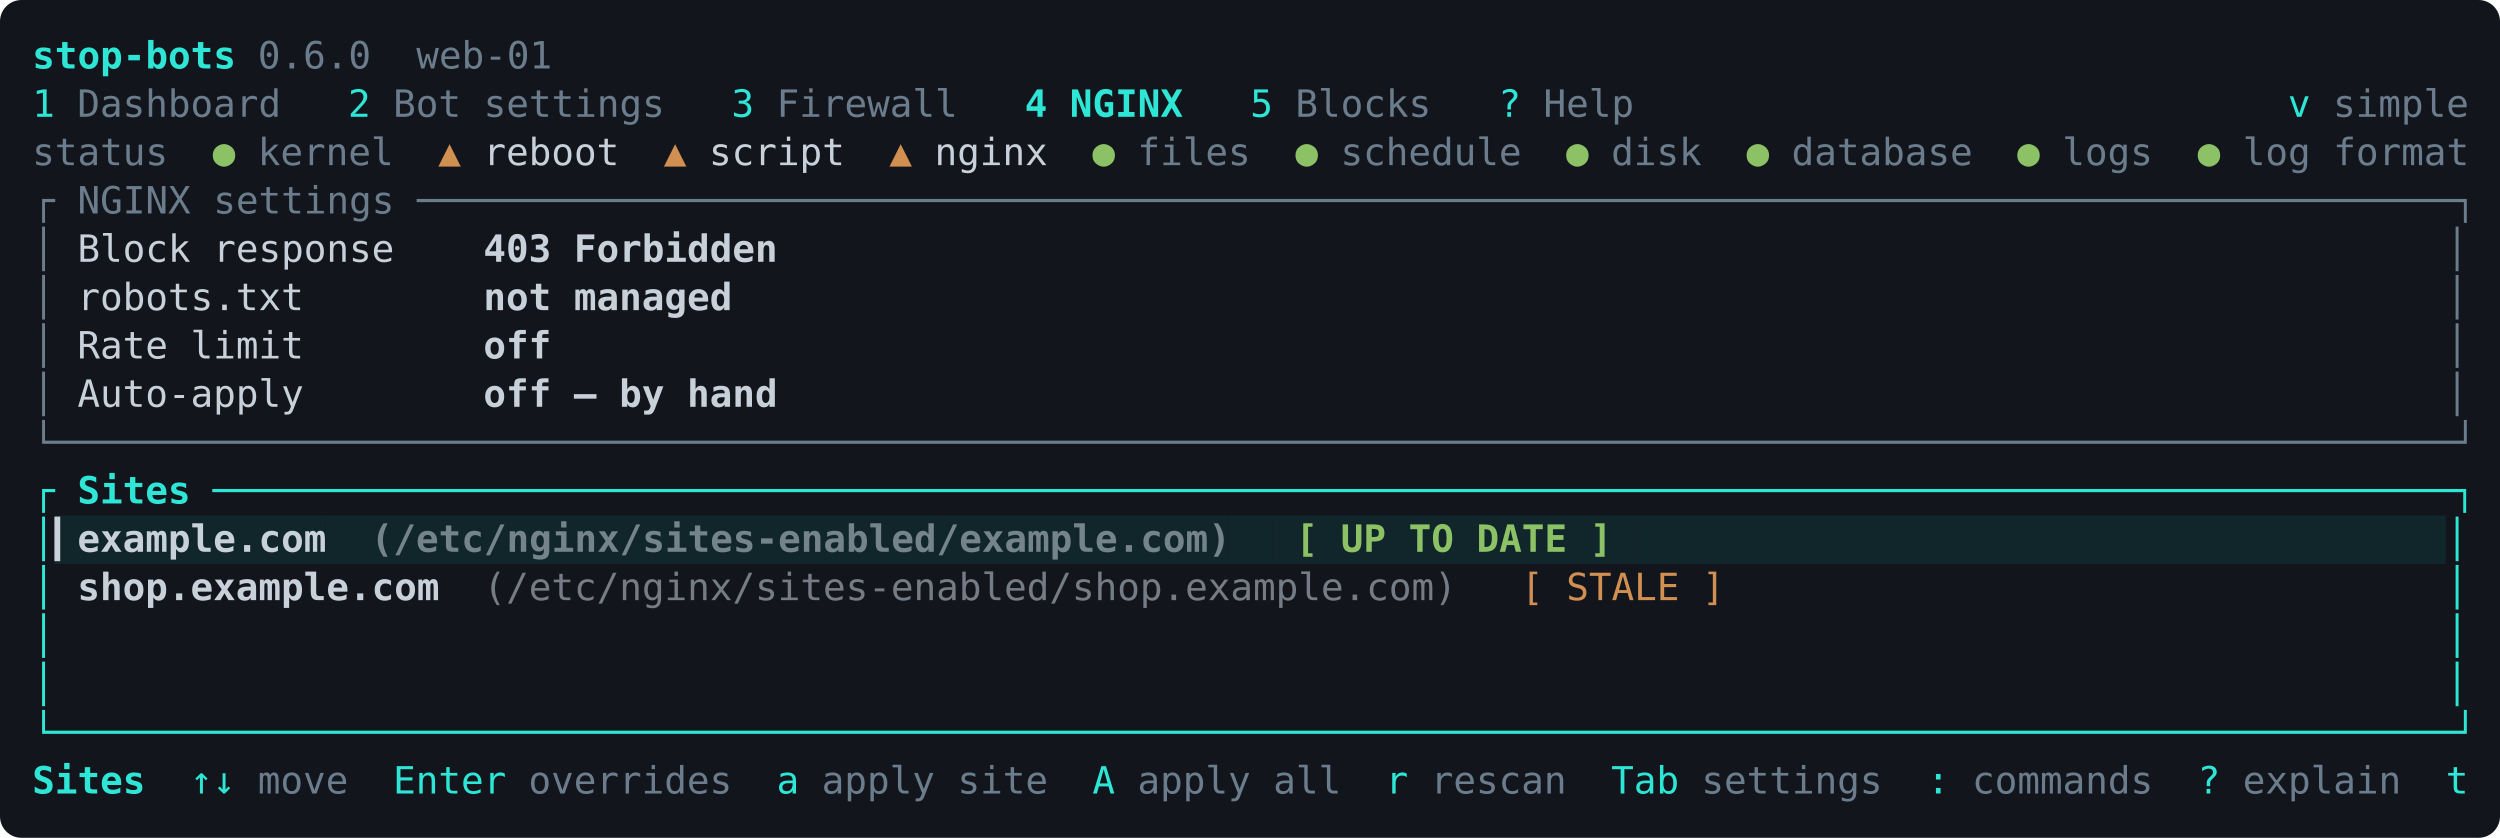
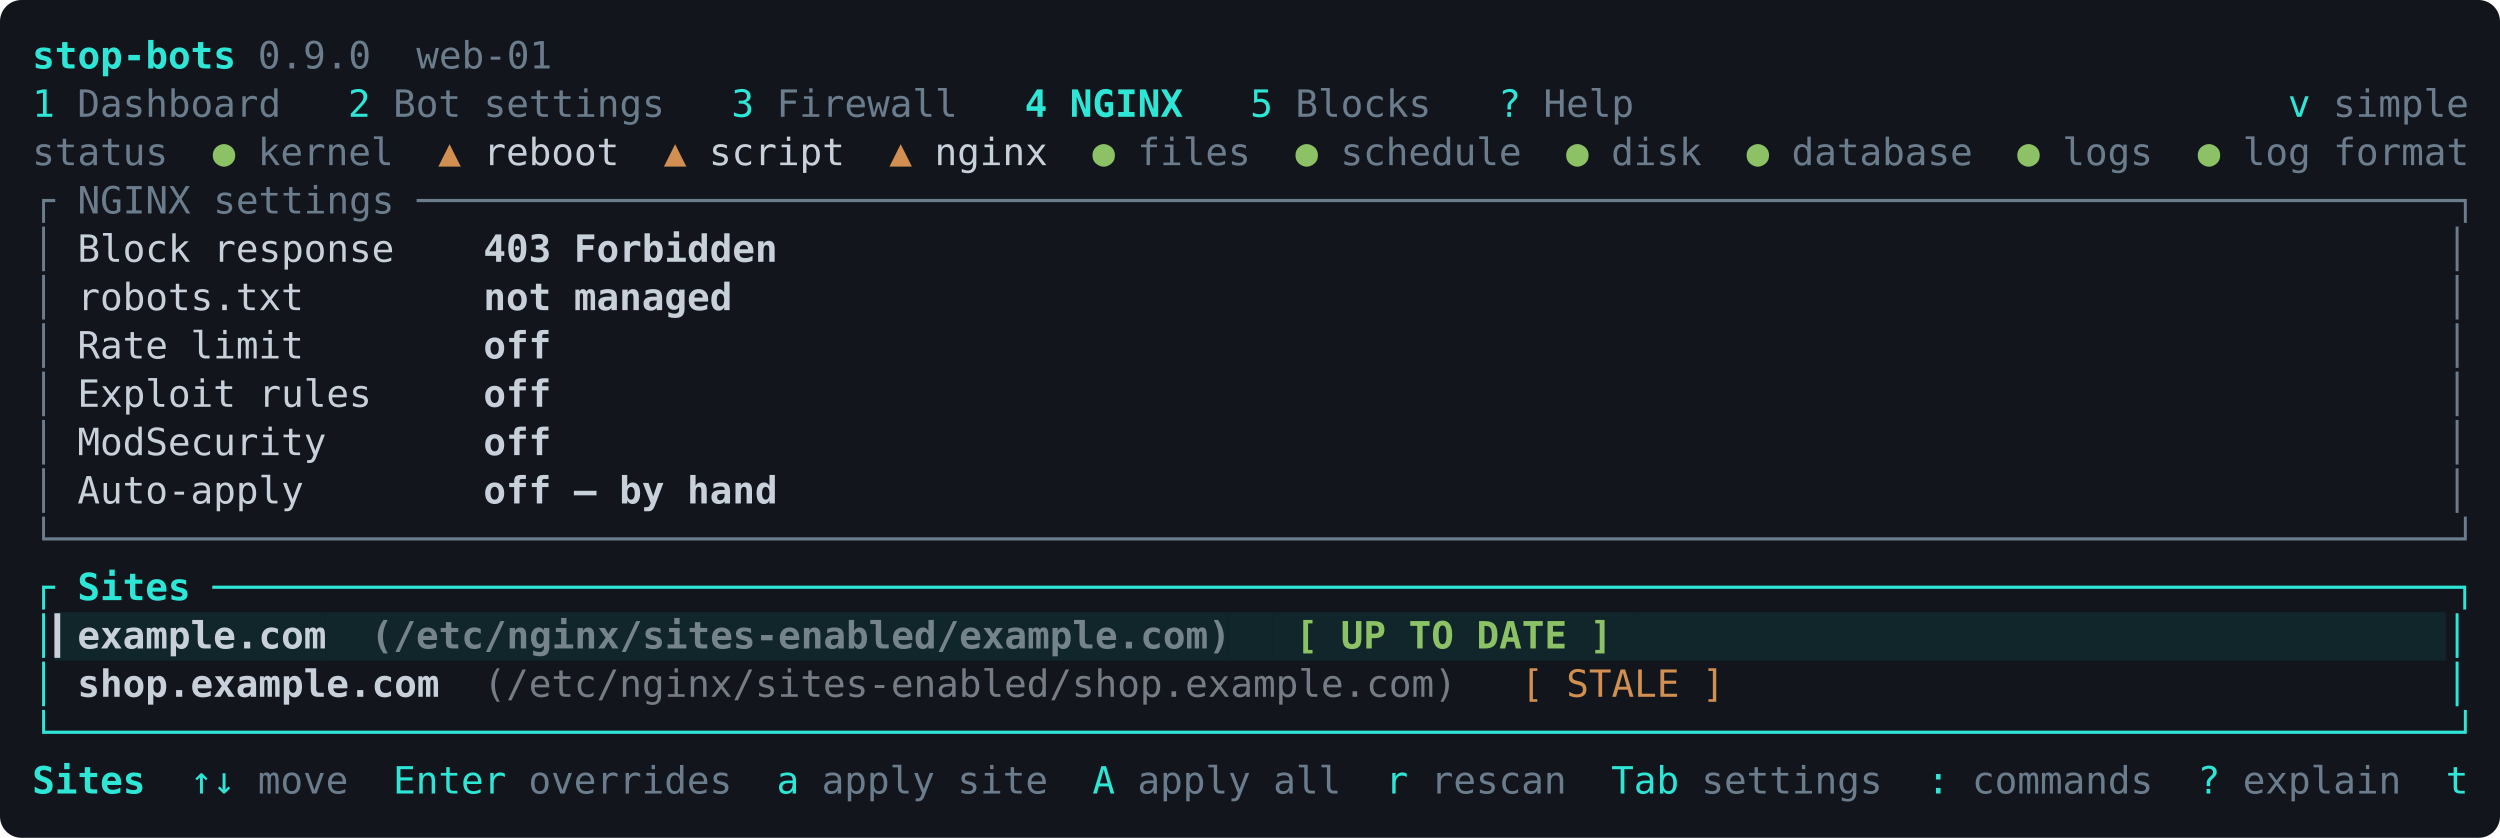
<svg xmlns="http://www.w3.org/2000/svg" viewBox="0 0 931 312" width="931" height="312" font-family="ui-monospace,SFMono-Regular,Menlo,Consolas,'DejaVu Sans Mono',monospace" font-size="14">
  <rect width="100%" height="100%" rx="8" fill="#12161c" />
-   <rect x="20.4" y="192.0" width="100.8" height="18.0" fill="#10262a" />
-   <rect x="121.2" y="192.0" width="336.0" height="18.0" fill="#10262a" />
-   <rect x="457.2" y="192.0" width="16.8" height="18.0" fill="#10262a" />
-   <rect x="474.0" y="192.0" width="134.4" height="18.0" fill="#10262a" />
-   <rect x="608.4" y="192.0" width="302.4" height="18.0" fill="#10262a" />
+   <rect x="20.4" y="228.0" width="100.8" height="18.0" fill="#10262a" />
+   <rect x="121.2" y="228.0" width="336.0" height="18.0" fill="#10262a" />
+   <rect x="457.2" y="228.0" width="16.8" height="18.0" fill="#10262a" />
+   <rect x="474.0" y="228.0" width="134.4" height="18.0" fill="#10262a" />
+   <rect x="608.4" y="228.0" width="302.4" height="18.0" fill="#10262a" />
  <text x="12.0" y="25.5" fill="#2ee6d6" textLength="75.6" lengthAdjust="spacingAndGlyphs" xml:space="preserve" font-weight="bold">stop-bots</text>
-   <text x="87.6" y="25.5" fill="#6b7c8c" textLength="117.6" lengthAdjust="spacingAndGlyphs" xml:space="preserve"> 0.6.0  web-01</text>
+   <text x="87.6" y="25.5" fill="#6b7c8c" textLength="117.6" lengthAdjust="spacingAndGlyphs" xml:space="preserve"> 0.9.0  web-01</text>
  <text x="12.0" y="43.5" fill="#2ee6d6" textLength="8.4" lengthAdjust="spacingAndGlyphs" xml:space="preserve">1</text>
  <text x="28.8" y="43.5" fill="#6b7c8c" textLength="75.6" lengthAdjust="spacingAndGlyphs" xml:space="preserve">Dashboard</text>
  <text x="129.6" y="43.5" fill="#2ee6d6" textLength="8.4" lengthAdjust="spacingAndGlyphs" xml:space="preserve">2</text>
  <text x="146.4" y="43.5" fill="#6b7c8c" textLength="100.8" lengthAdjust="spacingAndGlyphs" xml:space="preserve">Bot settings</text>
  <text x="272.4" y="43.5" fill="#2ee6d6" textLength="8.4" lengthAdjust="spacingAndGlyphs" xml:space="preserve">3</text>
  <text x="289.2" y="43.5" fill="#6b7c8c" textLength="67.2" lengthAdjust="spacingAndGlyphs" xml:space="preserve">Firewall</text>
  <text x="381.6" y="43.5" fill="#2ee6d6" textLength="8.4" lengthAdjust="spacingAndGlyphs" xml:space="preserve" font-weight="bold">4</text>
  <text x="398.4" y="43.5" fill="#2ee6d6" textLength="42.0" lengthAdjust="spacingAndGlyphs" xml:space="preserve" font-weight="bold">NGINX</text>
  <text x="465.6" y="43.5" fill="#2ee6d6" textLength="8.4" lengthAdjust="spacingAndGlyphs" xml:space="preserve">5</text>
  <text x="482.4" y="43.5" fill="#6b7c8c" textLength="50.4" lengthAdjust="spacingAndGlyphs" xml:space="preserve">Blocks</text>
  <text x="558.0" y="43.5" fill="#2ee6d6" textLength="8.4" lengthAdjust="spacingAndGlyphs" xml:space="preserve">?</text>
  <text x="574.8" y="43.5" fill="#6b7c8c" textLength="33.6" lengthAdjust="spacingAndGlyphs" xml:space="preserve">Help</text>
  <text x="852.0" y="43.5" fill="#2ee6d6" textLength="8.4" lengthAdjust="spacingAndGlyphs" xml:space="preserve">v</text>
  <text x="860.4" y="43.5" fill="#6b7c8c" textLength="58.8" lengthAdjust="spacingAndGlyphs" xml:space="preserve"> simple</text>
  <text x="12.0" y="61.5" fill="#6b7c8c" textLength="50.4" lengthAdjust="spacingAndGlyphs" xml:space="preserve">status</text>
  <text x="79.2" y="61.5" fill="#8cc265" textLength="8.4" lengthAdjust="spacingAndGlyphs" xml:space="preserve">●</text>
  <text x="96.0" y="61.5" fill="#6b7c8c" textLength="50.4" lengthAdjust="spacingAndGlyphs" xml:space="preserve">kernel</text>
  <text x="163.2" y="61.5" fill="#d18f52" textLength="8.4" lengthAdjust="spacingAndGlyphs" xml:space="preserve">▲</text>
  <text x="171.6" y="61.5" fill="#c8d0da" textLength="75.6" lengthAdjust="spacingAndGlyphs" xml:space="preserve"> reboot  </text>
  <text x="247.2" y="61.5" fill="#d18f52" textLength="8.4" lengthAdjust="spacingAndGlyphs" xml:space="preserve">▲</text>
  <text x="255.6" y="61.5" fill="#c8d0da" textLength="75.6" lengthAdjust="spacingAndGlyphs" xml:space="preserve"> script  </text>
  <text x="331.2" y="61.5" fill="#d18f52" textLength="8.4" lengthAdjust="spacingAndGlyphs" xml:space="preserve">▲</text>
  <text x="339.6" y="61.5" fill="#c8d0da" textLength="67.2" lengthAdjust="spacingAndGlyphs" xml:space="preserve"> nginx  </text>
  <text x="406.8" y="61.5" fill="#8cc265" textLength="8.4" lengthAdjust="spacingAndGlyphs" xml:space="preserve">●</text>
  <text x="423.6" y="61.5" fill="#6b7c8c" textLength="42.0" lengthAdjust="spacingAndGlyphs" xml:space="preserve">files</text>
  <text x="482.4" y="61.5" fill="#8cc265" textLength="8.4" lengthAdjust="spacingAndGlyphs" xml:space="preserve">●</text>
  <text x="499.2" y="61.5" fill="#6b7c8c" textLength="67.2" lengthAdjust="spacingAndGlyphs" xml:space="preserve">schedule</text>
  <text x="583.2" y="61.5" fill="#8cc265" textLength="8.4" lengthAdjust="spacingAndGlyphs" xml:space="preserve">●</text>
  <text x="600.0" y="61.5" fill="#6b7c8c" textLength="33.6" lengthAdjust="spacingAndGlyphs" xml:space="preserve">disk</text>
  <text x="650.4" y="61.5" fill="#8cc265" textLength="8.4" lengthAdjust="spacingAndGlyphs" xml:space="preserve">●</text>
  <text x="667.2" y="61.5" fill="#6b7c8c" textLength="67.2" lengthAdjust="spacingAndGlyphs" xml:space="preserve">database</text>
  <text x="751.2" y="61.5" fill="#8cc265" textLength="8.4" lengthAdjust="spacingAndGlyphs" xml:space="preserve">●</text>
  <text x="768.0" y="61.5" fill="#6b7c8c" textLength="33.6" lengthAdjust="spacingAndGlyphs" xml:space="preserve">logs</text>
  <text x="818.4" y="61.5" fill="#8cc265" textLength="8.4" lengthAdjust="spacingAndGlyphs" xml:space="preserve">●</text>
  <text x="835.2" y="61.5" fill="#6b7c8c" textLength="84.0" lengthAdjust="spacingAndGlyphs" xml:space="preserve">log format</text>
  <text x="12.0" y="79.5" fill="#6b7c8c" textLength="907.2" lengthAdjust="spacingAndGlyphs" xml:space="preserve">┌ NGINX settings ──────────────────────────────────────────────────────────────────────────────────────────┐</text>
  <text x="12.0" y="97.5" fill="#6b7c8c" textLength="8.4" lengthAdjust="spacingAndGlyphs" xml:space="preserve">│</text>
  <text x="20.4" y="97.5" fill="#c8d0da" textLength="159.6" lengthAdjust="spacingAndGlyphs" xml:space="preserve"> Block response    </text>
  <text x="180.0" y="97.5" fill="#c8d0da" textLength="109.2" lengthAdjust="spacingAndGlyphs" xml:space="preserve" font-weight="bold">403 Forbidden</text>
  <text x="910.8" y="97.5" fill="#6b7c8c" textLength="8.4" lengthAdjust="spacingAndGlyphs" xml:space="preserve">│</text>
  <text x="12.0" y="115.5" fill="#6b7c8c" textLength="8.4" lengthAdjust="spacingAndGlyphs" xml:space="preserve">│</text>
  <text x="20.4" y="115.5" fill="#c8d0da" textLength="159.6" lengthAdjust="spacingAndGlyphs" xml:space="preserve"> robots.txt        </text>
  <text x="180.0" y="115.5" fill="#c8d0da" textLength="92.4" lengthAdjust="spacingAndGlyphs" xml:space="preserve" font-weight="bold">not managed</text>
  <text x="910.8" y="115.5" fill="#6b7c8c" textLength="8.4" lengthAdjust="spacingAndGlyphs" xml:space="preserve">│</text>
  <text x="12.0" y="133.5" fill="#6b7c8c" textLength="8.4" lengthAdjust="spacingAndGlyphs" xml:space="preserve">│</text>
  <text x="20.4" y="133.5" fill="#c8d0da" textLength="159.6" lengthAdjust="spacingAndGlyphs" xml:space="preserve"> Rate limit        </text>
  <text x="180.0" y="133.5" fill="#c8d0da" textLength="25.2" lengthAdjust="spacingAndGlyphs" xml:space="preserve" font-weight="bold">off</text>
  <text x="910.8" y="133.5" fill="#6b7c8c" textLength="8.4" lengthAdjust="spacingAndGlyphs" xml:space="preserve">│</text>
  <text x="12.0" y="151.5" fill="#6b7c8c" textLength="8.4" lengthAdjust="spacingAndGlyphs" xml:space="preserve">│</text>
-   <text x="20.4" y="151.5" fill="#c8d0da" textLength="159.6" lengthAdjust="spacingAndGlyphs" xml:space="preserve"> Auto-apply        </text>
-   <text x="180.0" y="151.5" fill="#c8d0da" textLength="109.2" lengthAdjust="spacingAndGlyphs" xml:space="preserve" font-weight="bold">off — by hand</text>
+   <text x="20.4" y="151.5" fill="#c8d0da" textLength="159.6" lengthAdjust="spacingAndGlyphs" xml:space="preserve"> Exploit rules     </text>
+   <text x="180.0" y="151.5" fill="#c8d0da" textLength="25.2" lengthAdjust="spacingAndGlyphs" xml:space="preserve" font-weight="bold">off</text>
  <text x="910.8" y="151.5" fill="#6b7c8c" textLength="8.4" lengthAdjust="spacingAndGlyphs" xml:space="preserve">│</text>
-   <text x="12.0" y="169.5" fill="#6b7c8c" textLength="907.2" lengthAdjust="spacingAndGlyphs" xml:space="preserve">└──────────────────────────────────────────────────────────────────────────────────────────────────────────┘</text>
-   <text x="12.0" y="187.5" fill="#2ee6d6" textLength="8.4" lengthAdjust="spacingAndGlyphs" xml:space="preserve">┌</text>
-   <text x="20.4" y="187.5" fill="#2ee6d6" textLength="58.8" lengthAdjust="spacingAndGlyphs" xml:space="preserve" font-weight="bold"> Sites </text>
-   <text x="79.2" y="187.5" fill="#2ee6d6" textLength="840.0" lengthAdjust="spacingAndGlyphs" xml:space="preserve">───────────────────────────────────────────────────────────────────────────────────────────────────┐</text>
-   <text x="12.0" y="205.5" fill="#2ee6d6" textLength="8.4" lengthAdjust="spacingAndGlyphs" xml:space="preserve">│</text>
-   <text x="20.4" y="205.5" fill="#c8d0da" textLength="100.8" lengthAdjust="spacingAndGlyphs" xml:space="preserve" font-weight="bold">▎example.com</text>
-   <text x="121.2" y="205.5" fill="#c8d0da" textLength="336.0" lengthAdjust="spacingAndGlyphs" xml:space="preserve" font-weight="bold" opacity="0.55">  (/etc/nginx/sites-enabled/example.com)</text>
-   <text x="474.0" y="205.5" fill="#8cc265" textLength="134.4" lengthAdjust="spacingAndGlyphs" xml:space="preserve" font-weight="bold"> [ UP TO DATE ] </text>
-   <text x="910.8" y="205.5" fill="#2ee6d6" textLength="8.4" lengthAdjust="spacingAndGlyphs" xml:space="preserve">│</text>
-   <text x="12.0" y="223.5" fill="#2ee6d6" textLength="8.4" lengthAdjust="spacingAndGlyphs" xml:space="preserve">│</text>
-   <text x="28.8" y="223.5" fill="#c8d0da" textLength="134.4" lengthAdjust="spacingAndGlyphs" xml:space="preserve" font-weight="bold">shop.example.com</text>
-   <text x="163.2" y="223.5" fill="#c8d0da" textLength="378.0" lengthAdjust="spacingAndGlyphs" xml:space="preserve" opacity="0.55">  (/etc/nginx/sites-enabled/shop.example.com)</text>
-   <text x="558.0" y="223.5" fill="#d18f52" textLength="92.4" lengthAdjust="spacingAndGlyphs" xml:space="preserve"> [ STALE ] </text>
-   <text x="910.8" y="223.5" fill="#2ee6d6" textLength="8.4" lengthAdjust="spacingAndGlyphs" xml:space="preserve">│</text>
+   <text x="12.0" y="169.5" fill="#6b7c8c" textLength="8.4" lengthAdjust="spacingAndGlyphs" xml:space="preserve">│</text>
+   <text x="20.4" y="169.5" fill="#c8d0da" textLength="159.6" lengthAdjust="spacingAndGlyphs" xml:space="preserve"> ModSecurity       </text>
+   <text x="180.0" y="169.5" fill="#c8d0da" textLength="25.2" lengthAdjust="spacingAndGlyphs" xml:space="preserve" font-weight="bold">off</text>
+   <text x="910.8" y="169.5" fill="#6b7c8c" textLength="8.4" lengthAdjust="spacingAndGlyphs" xml:space="preserve">│</text>
+   <text x="12.0" y="187.5" fill="#6b7c8c" textLength="8.4" lengthAdjust="spacingAndGlyphs" xml:space="preserve">│</text>
+   <text x="20.4" y="187.5" fill="#c8d0da" textLength="159.6" lengthAdjust="spacingAndGlyphs" xml:space="preserve"> Auto-apply        </text>
+   <text x="180.0" y="187.5" fill="#c8d0da" textLength="109.2" lengthAdjust="spacingAndGlyphs" xml:space="preserve" font-weight="bold">off — by hand</text>
+   <text x="910.8" y="187.5" fill="#6b7c8c" textLength="8.4" lengthAdjust="spacingAndGlyphs" xml:space="preserve">│</text>
+   <text x="12.0" y="205.5" fill="#6b7c8c" textLength="907.2" lengthAdjust="spacingAndGlyphs" xml:space="preserve">└──────────────────────────────────────────────────────────────────────────────────────────────────────────┘</text>
+   <text x="12.0" y="223.5" fill="#2ee6d6" textLength="8.4" lengthAdjust="spacingAndGlyphs" xml:space="preserve">┌</text>
+   <text x="20.4" y="223.5" fill="#2ee6d6" textLength="58.8" lengthAdjust="spacingAndGlyphs" xml:space="preserve" font-weight="bold"> Sites </text>
+   <text x="79.2" y="223.5" fill="#2ee6d6" textLength="840.0" lengthAdjust="spacingAndGlyphs" xml:space="preserve">───────────────────────────────────────────────────────────────────────────────────────────────────┐</text>
  <text x="12.0" y="241.5" fill="#2ee6d6" textLength="8.4" lengthAdjust="spacingAndGlyphs" xml:space="preserve">│</text>
+   <text x="20.4" y="241.5" fill="#c8d0da" textLength="100.8" lengthAdjust="spacingAndGlyphs" xml:space="preserve" font-weight="bold">▎example.com</text>
+   <text x="121.2" y="241.5" fill="#c8d0da" textLength="336.0" lengthAdjust="spacingAndGlyphs" xml:space="preserve" font-weight="bold" opacity="0.55">  (/etc/nginx/sites-enabled/example.com)</text>
+   <text x="474.0" y="241.5" fill="#8cc265" textLength="134.4" lengthAdjust="spacingAndGlyphs" xml:space="preserve" font-weight="bold"> [ UP TO DATE ] </text>
  <text x="910.8" y="241.5" fill="#2ee6d6" textLength="8.4" lengthAdjust="spacingAndGlyphs" xml:space="preserve">│</text>
  <text x="12.0" y="259.5" fill="#2ee6d6" textLength="8.4" lengthAdjust="spacingAndGlyphs" xml:space="preserve">│</text>
+   <text x="28.8" y="259.5" fill="#c8d0da" textLength="134.4" lengthAdjust="spacingAndGlyphs" xml:space="preserve" font-weight="bold">shop.example.com</text>
+   <text x="163.2" y="259.5" fill="#c8d0da" textLength="378.0" lengthAdjust="spacingAndGlyphs" xml:space="preserve" opacity="0.55">  (/etc/nginx/sites-enabled/shop.example.com)</text>
+   <text x="558.0" y="259.5" fill="#d18f52" textLength="92.4" lengthAdjust="spacingAndGlyphs" xml:space="preserve"> [ STALE ] </text>
  <text x="910.8" y="259.5" fill="#2ee6d6" textLength="8.4" lengthAdjust="spacingAndGlyphs" xml:space="preserve">│</text>
  <text x="12.0" y="277.5" fill="#2ee6d6" textLength="907.2" lengthAdjust="spacingAndGlyphs" xml:space="preserve">└──────────────────────────────────────────────────────────────────────────────────────────────────────────┘</text>
  <text x="12.0" y="295.5" fill="#2ee6d6" textLength="42.0" lengthAdjust="spacingAndGlyphs" xml:space="preserve" font-weight="bold">Sites</text>
  <text x="70.8" y="295.5" fill="#2ee6d6" textLength="16.8" lengthAdjust="spacingAndGlyphs" xml:space="preserve">↑↓</text>
  <text x="96.0" y="295.5" fill="#6b7c8c" textLength="33.6" lengthAdjust="spacingAndGlyphs" xml:space="preserve">move</text>
  <text x="146.4" y="295.5" fill="#2ee6d6" textLength="42.0" lengthAdjust="spacingAndGlyphs" xml:space="preserve">Enter</text>
  <text x="196.8" y="295.5" fill="#6b7c8c" textLength="75.6" lengthAdjust="spacingAndGlyphs" xml:space="preserve">overrides</text>
  <text x="289.2" y="295.5" fill="#2ee6d6" textLength="8.4" lengthAdjust="spacingAndGlyphs" xml:space="preserve">a</text>
  <text x="306.0" y="295.5" fill="#6b7c8c" textLength="84.0" lengthAdjust="spacingAndGlyphs" xml:space="preserve">apply site</text>
  <text x="406.8" y="295.5" fill="#2ee6d6" textLength="8.4" lengthAdjust="spacingAndGlyphs" xml:space="preserve">A</text>
  <text x="423.6" y="295.5" fill="#6b7c8c" textLength="75.6" lengthAdjust="spacingAndGlyphs" xml:space="preserve">apply all</text>
  <text x="516.0" y="295.5" fill="#2ee6d6" textLength="8.4" lengthAdjust="spacingAndGlyphs" xml:space="preserve">r</text>
  <text x="532.8" y="295.5" fill="#6b7c8c" textLength="50.4" lengthAdjust="spacingAndGlyphs" xml:space="preserve">rescan</text>
  <text x="600.0" y="295.5" fill="#2ee6d6" textLength="25.2" lengthAdjust="spacingAndGlyphs" xml:space="preserve">Tab</text>
  <text x="633.6" y="295.5" fill="#6b7c8c" textLength="67.2" lengthAdjust="spacingAndGlyphs" xml:space="preserve">settings</text>
  <text x="717.6" y="295.5" fill="#2ee6d6" textLength="8.4" lengthAdjust="spacingAndGlyphs" xml:space="preserve">:</text>
  <text x="734.4" y="295.5" fill="#6b7c8c" textLength="67.2" lengthAdjust="spacingAndGlyphs" xml:space="preserve">commands</text>
  <text x="818.4" y="295.5" fill="#2ee6d6" textLength="8.4" lengthAdjust="spacingAndGlyphs" xml:space="preserve">?</text>
  <text x="835.2" y="295.5" fill="#6b7c8c" textLength="58.8" lengthAdjust="spacingAndGlyphs" xml:space="preserve">explain</text>
  <text x="910.8" y="295.5" fill="#2ee6d6" textLength="8.4" lengthAdjust="spacingAndGlyphs" xml:space="preserve">t</text>
</svg>
